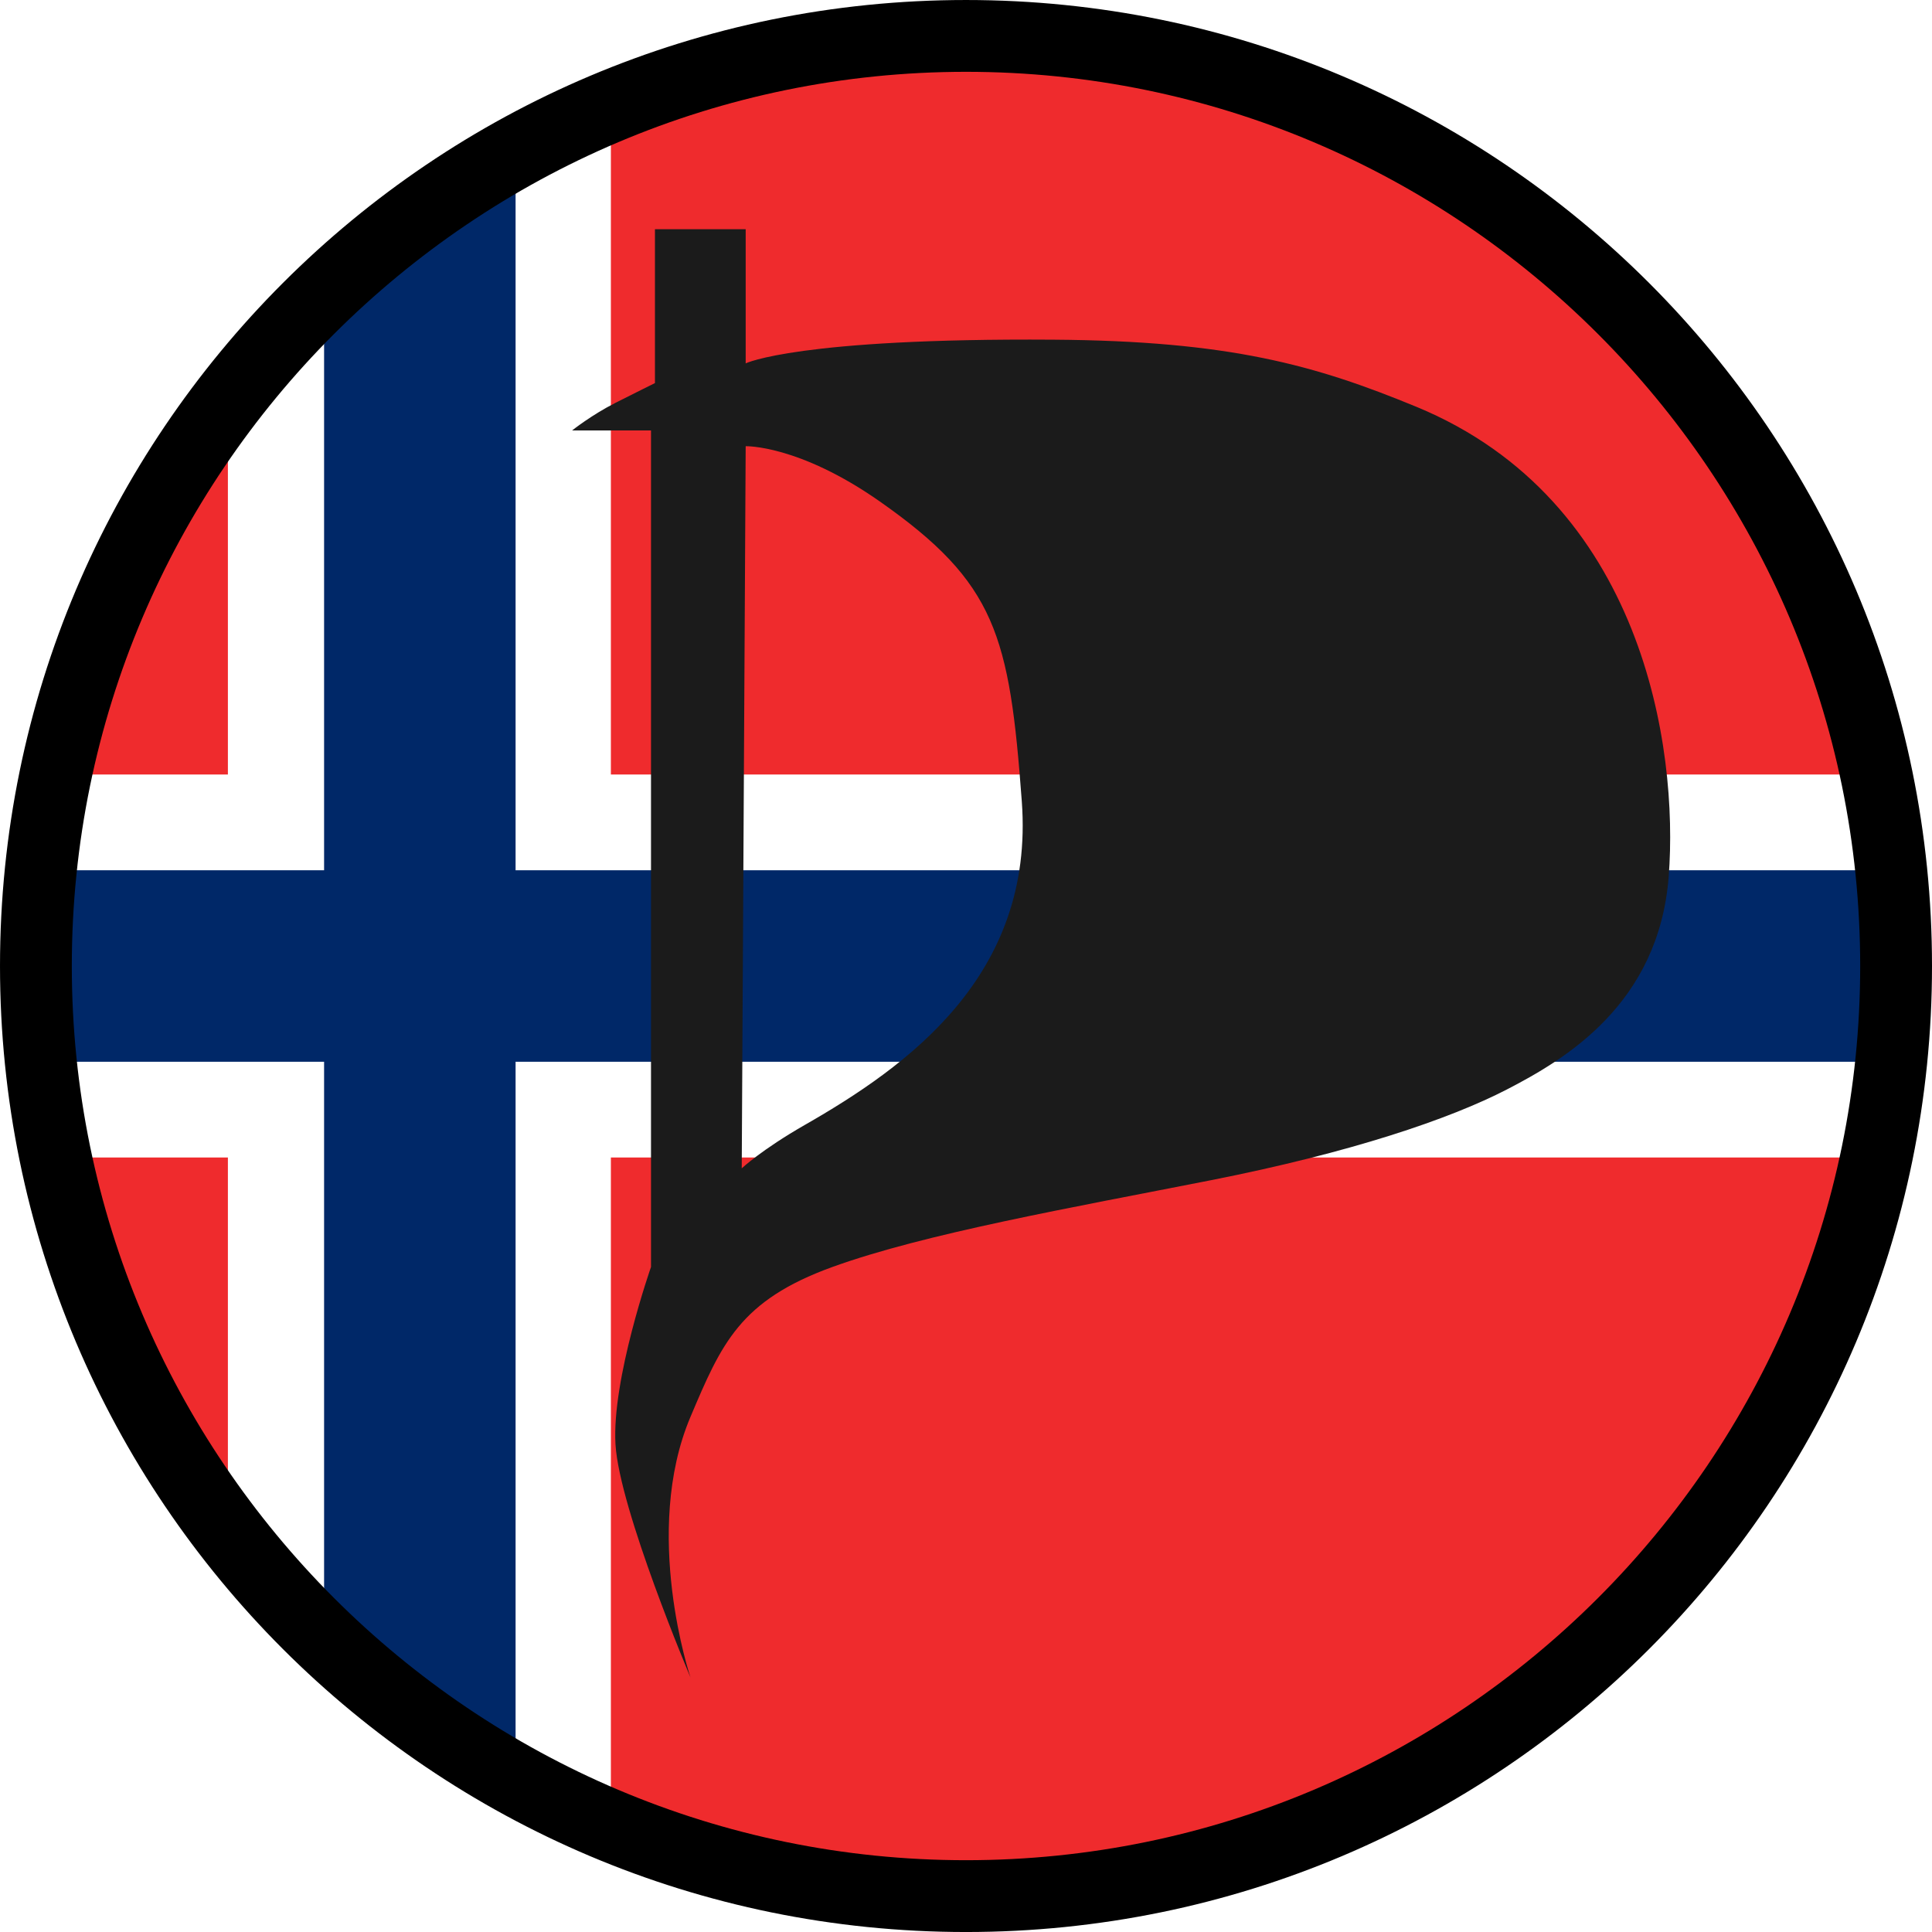
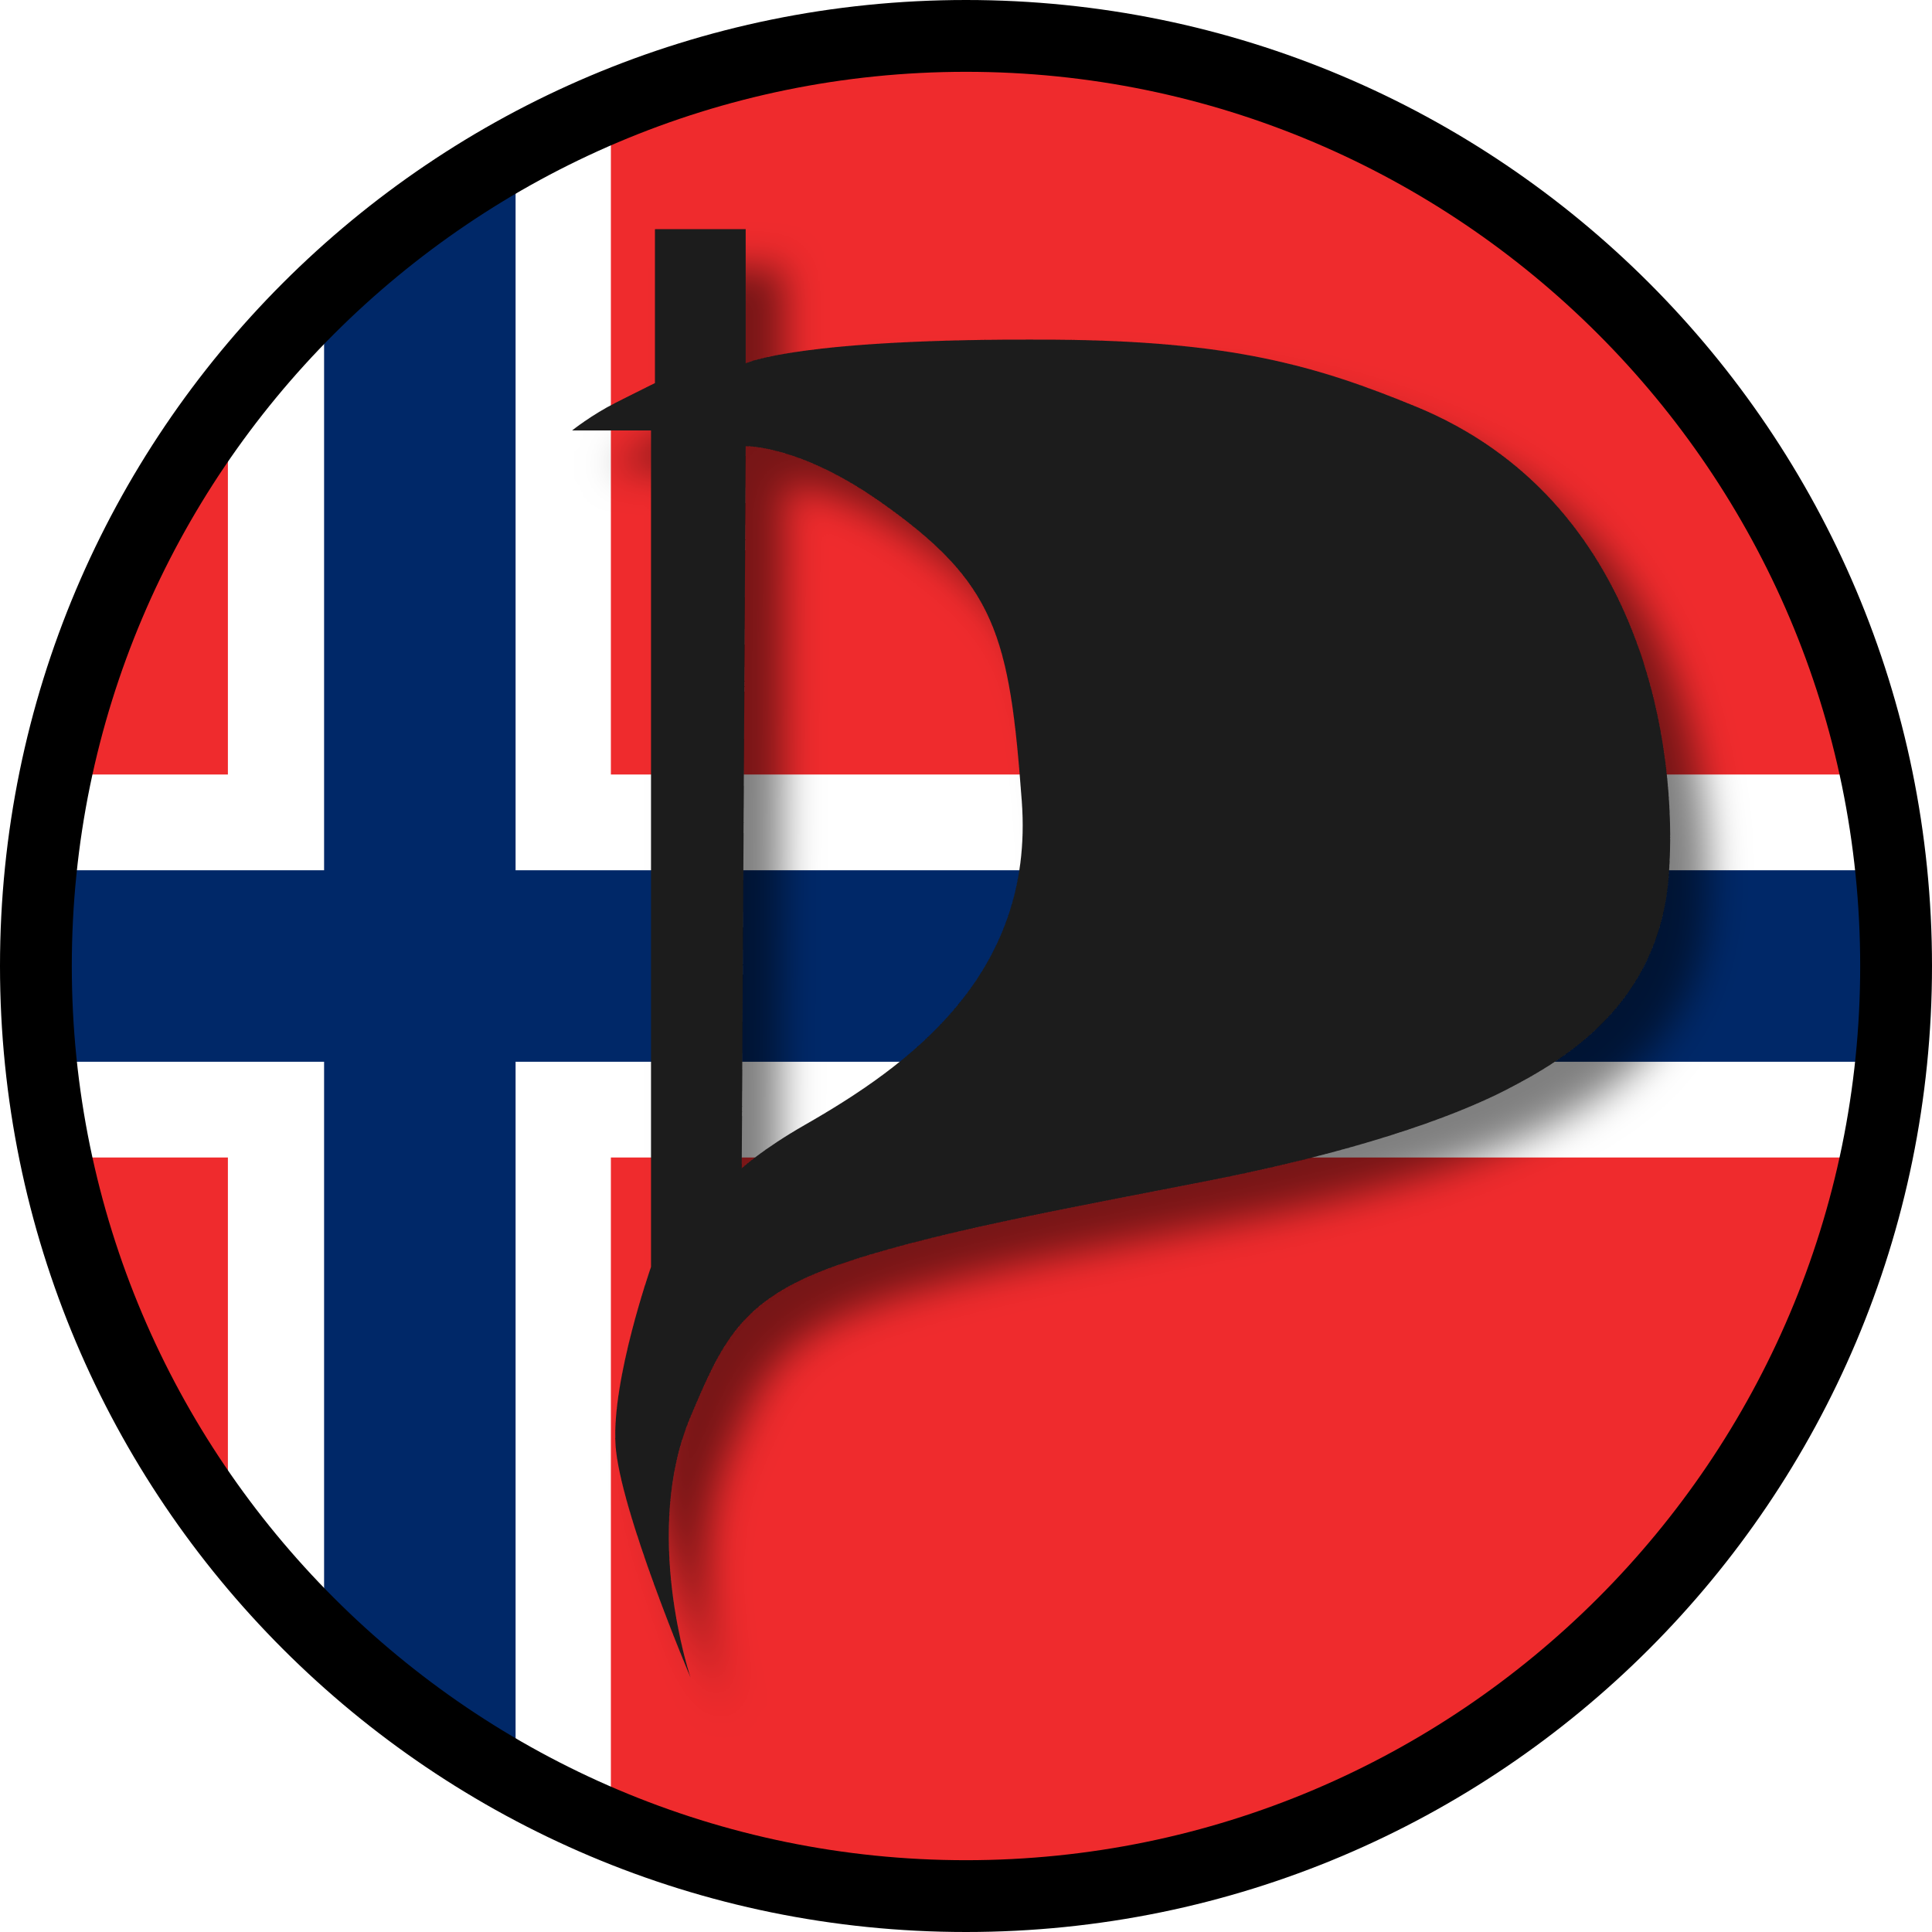
<svg xmlns="http://www.w3.org/2000/svg" width="201.787" height="201.787" id="svg2" version="1.1">
  <defs id="defs4">
    <clipPath id="clipPath3020" clipPathUnits="userSpaceOnUse">
      <path id="path3022" d="M 0,1773.33 0,0 l 4946.67,0 0,1773.33 -4946.67,0 z" />
    </clipPath>
    <clipPath clipPathUnits="userSpaceOnUse" id="clipPath3015">
      <path style="fill:#000000;fill-opacity:1;stroke:none" id="path3017" d="m 115.599,57.187 a 35.129,35.129 0 1 1 -70.258,0 35.129,35.129 0 1 1 70.258,0 z" transform="matrix(2.290353,0,0,2.290353,129.6344,-61.77547)" />
    </clipPath>
+     <filter id="filter3845" width="1.5" height="1.5" x="-.25" y="-.25">
+       <feGaussianBlur id="feGaussianBlur3847" in="SourceAlpha" stdDeviation="2" result="blur" />
+       <feColorMatrix id="feColorMatrix3849" result="bluralpha" type="matrix" values="1 0 0 0 0 0 1 0 0 0 0 0 1 0 0 0 0 0 0.5 0 " />
+       <feOffset id="feOffset3851" in="bluralpha" dx="4" dy="4" result="offsetBlur" />
+       <feMerge id="feMerge3853">
+         <feMergeNode id="feMergeNode3855" in="offsetBlur" />
+         <feMergeNode id="feMergeNode3857" in="SourceGraphic" />
+       </feMerge>
+     </filter>
  </defs>
  <g id="layer1" style="display:inline">
    <g id="g3052" transform="translate(-304.7233,-36.47938)">
      <rect style="fill:#ef2b2d;fill-opacity:1;stroke:none" id="rect3800" width="434.496" height="382.212" x="131.324" y="-53.732" />
      <path id="path3045" d="m 328.526,-54.55 40,0 0,383.846 -40,0 z" style="fill:#ffffff;fill-opacity:1;stroke:none" />
      <path id="path3802" d="m 131.277,117.373 434.543,0 0,40 -434.543,0 z" style="fill:#ffffff;fill-opacity:1;stroke:none" />
      <path d="m 130.508,127.374 436.13,0 0,20 -436.13,0 z m 208.065,-181.106 20,0 0,382.211 -20,0 z" style="fill:#002868;fill-opacity:1;stroke:none" id="rect3827" />
    </g>
    <g style="display:inline" id="g3793" transform="matrix(1.167451,0,0,1.167451,492.2335,96.72367)">
      <rect y="1.787" x="260" height="160" width="220" id="rect3009" style="fill:#ef2b2d;fill-opacity:1;stroke:none" />
      <path d="m 260,61.787 220,0 0,40 -220,0 z m 60,-60 40,0 0,160 -40,0 z" style="fill:#ffffff;fill-opacity:1;stroke:none" id="rect3783" />
      <path id="rect3785" d="m 330,1.781 0,70 -70,0 0,20 70,0 0,70 20,0 0,-70 130,0 0,-20 -130,0 0,-70 -20,0 z" style="fill:#002868;fill-opacity:1;stroke:none" />
    </g>
    <rect y="-79.694" x="-350.005" height="186.792" width="256.839" id="rect3005" style="fill:#ef2b2d;fill-opacity:1;stroke:none" />
    <path d="m -350.005,-9.647 256.839,0 0,46.698 -256.839,0 z m 70.047,-70.047 46.698,0 0,186.792 -46.698,0 z" style="fill:#ffffff;fill-opacity:1;stroke:none" id="path3007" />
    <path style="fill:#002868;fill-opacity:1;stroke:none" d="m -268.284,-79.701 0,81.722 -81.722,0 0,23.349 81.722,0 0,81.722 23.349,0 0,-81.722 151.769,0 0,-23.349 -151.769,0 0,-81.722 -23.349,0 z" id="path3009" />
    <path style="fill:#ffffff;fill-opacity:1;stroke:none" d="M -105.375 -81.688 L -105.375 304.719 L 309.625 304.719 L 309.625 -81.688 L -105.375 -81.688 z M 100.906 4.5 C 154.147 4.5 197.281 47.666 197.281 100.906 C 197.281 154.147 154.147 197.281 100.906 197.281 C 47.666 197.281 4.5 154.147 4.5 100.906 C 4.5 47.666 47.666 4.5 100.906 4.5 z " id="rect3058" />
  </g>
  <g id="layer5" style="display:inline">
    <g id="g3867" transform="matrix(1.226073,0,0,1.226073,-517.6666,130.4201)" clip-path="url(#clipPath3015)">
      <rect y="-10.798" x="233.962" height="160.001" width="160" id="rect3850" style="fill:#ef2b2d;fill-opacity:1;stroke:none" />
      <path id="path3852" d="m 233.915,49.201 160.047,0 0,40 -160.047,0 z" style="fill:#ffffff;fill-opacity:1;stroke:none" />
      <path id="path3854" d="m 233.962,59.202 160,0 0,20 -160,0 z" style="fill:#002868;fill-opacity:1;stroke:none" />
    </g>
-     <g transform="translate(-73.20869,-431.4685)" id="g3037">
-       <path d="m 174.102,431.469 c -55.722,0 -100.893,45.171 -100.893,100.894 0,55.723 45.172,100.894 100.893,100.894 55.722,0 100.894,-45.171 100.894,-100.894 0,-55.722 -45.171,-100.894 -100.894,-100.894 l 0,0 z m 0,7.5 c 51.497,0 93.394,41.898 93.394,93.394 0,51.496 -41.896,93.394 -93.394,93.394 -51.497,0 -93.393,-41.897 -93.393,-93.394 0,-51.496 41.896,-93.394 93.393,-93.394" style="fill:#000000;fill-opacity:1;fill-rule:nonzero;stroke:none" id="path3056" />
-       <path d="m 157.271,548.959 c -4.506,2.582 -6.592,4.534 -6.592,4.534 l 0.412,-75.42 c 0,0 5.53,-0.17 14.007,5.77 12.153,8.518 13.547,13.976 14.832,31.323 1.351,18.242 -12.039,27.713 -22.659,33.794 z m 63.858,-75.007 c -10.555,-4.35 -19.469,-6.879 -37.903,-7.006 -26.718,-0.182 -32.135,2.474 -32.135,2.474 l 0,-14.014 -9.476,0 0,16.074 c 0,0 -1.99,0.981 -4.12,2.06 -2.532,1.285 -4.532,2.886 -4.532,2.886 l 8.24,0 0,87.37 c 0,0 -4.12,11.748 -3.708,18.547 0.412,6.8 7.828,24.317 7.828,24.317 0,0 -5.103,-15.143 0,-27.202 3.237,-7.649 5.15,-12.159 14.832,-15.663 9.682,-3.5 24.926,-6.181 39.551,-9.064 14.626,-2.886 24.925,-6.39 30.9,-9.48 5.974,-3.091 15.861,-8.86 16.891,-22.256 1.03,-13.394 -2.659,-39.27 -26.367,-49.044" style="fill:#1b1b1b;fill-opacity:1;fill-rule:evenodd;stroke:none" id="path3058" />
-     </g>
+     <path id="path3056" style="fill:#000000;fill-opacity:1;fill-rule:nonzero;stroke:none" d="M 100.893,0 C 45.172,0 0,45.171 0,100.894 0,156.616 45.172,201.787 100.893,201.787 c 55.722,0 100.894,-45.171 100.894,-100.894 C 201.787,45.171 156.616,0 100.893,0 l 0,0 z m 0,7.5 c 51.497,0 93.394,41.898 93.394,93.394 0,51.496 -41.896,93.394 -93.394,93.394 -51.497,0 -93.394,-41.897 -93.394,-93.394 C 7.5,49.398 49.396,7.5 100.893,7.5" />
+     <path id="path3058" style="fill:#1b1b1b;fill-opacity:1;fill-rule:evenodd;stroke:none;stroke-opacity:1;stroke-width:1;stroke-miterlimit:4;stroke-dasharray:none;filter:url(#filter3845)" d="m 84.062,117.49 c -4.506,2.582 -6.592,4.534 -6.592,4.534 l 0.412,-75.42 c 0,0 5.53,-0.17 14.007,5.77 12.153,8.518 13.547,13.976 14.832,31.323 1.351,18.242 -12.039,27.713 -22.659,33.794 z M 147.921,42.483 c -10.555,-4.35 -19.469,-6.879 -37.903,-7.006 C 83.299,35.294 77.883,37.95 77.883,37.95 l 0,-14.014 -9.476,0 0,16.074 c 0,0 -1.99,0.981 -4.12,2.06 -2.532,1.285 -4.532,2.886 -4.532,2.886 l 8.24,0 0,87.37 c 0,0 -4.12,11.748 -3.708,18.547 0.412,6.8 7.828,24.317 7.828,24.317 0,0 -5.103,-15.143 0,-27.202 3.237,-7.649 5.15,-12.159 14.832,-15.663 9.682,-3.5 24.926,-6.181 39.551,-9.064 14.626,-2.886 24.925,-6.39 30.9,-9.48 5.974,-3.091 15.861,-8.86 16.891,-22.256 1.03,-13.394 -2.659,-39.27 -26.367,-49.044" />
  </g>
</svg>
